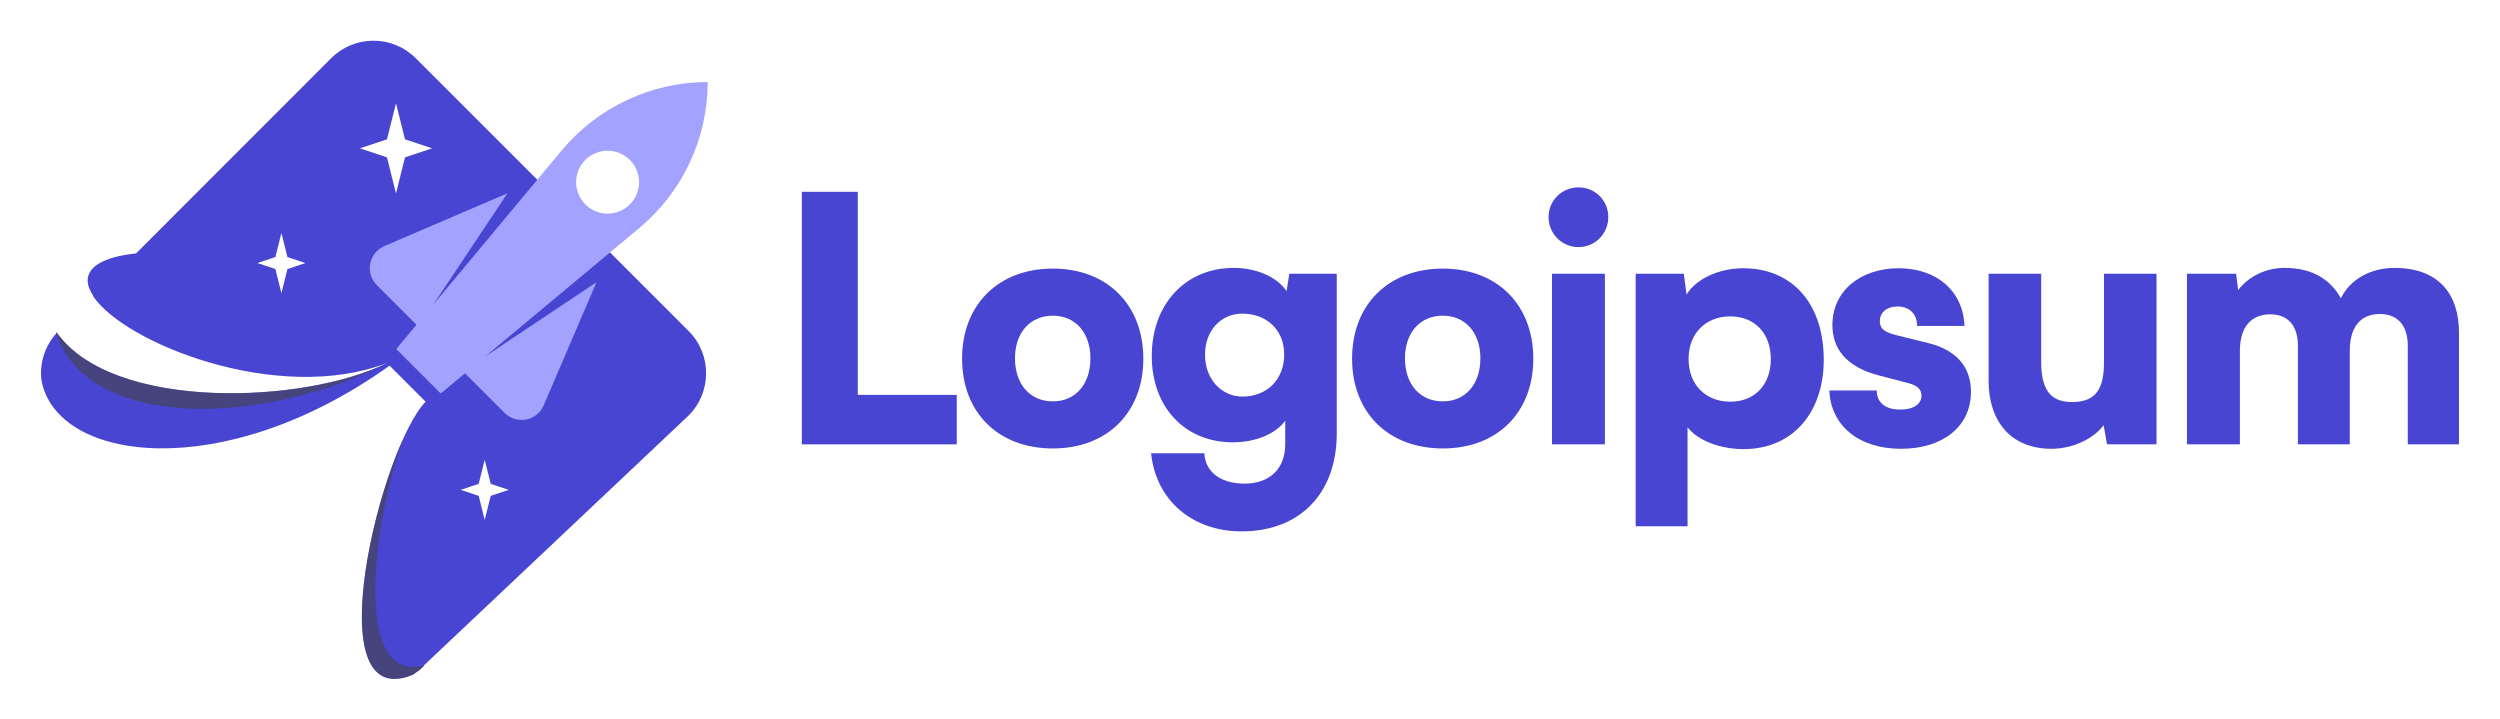
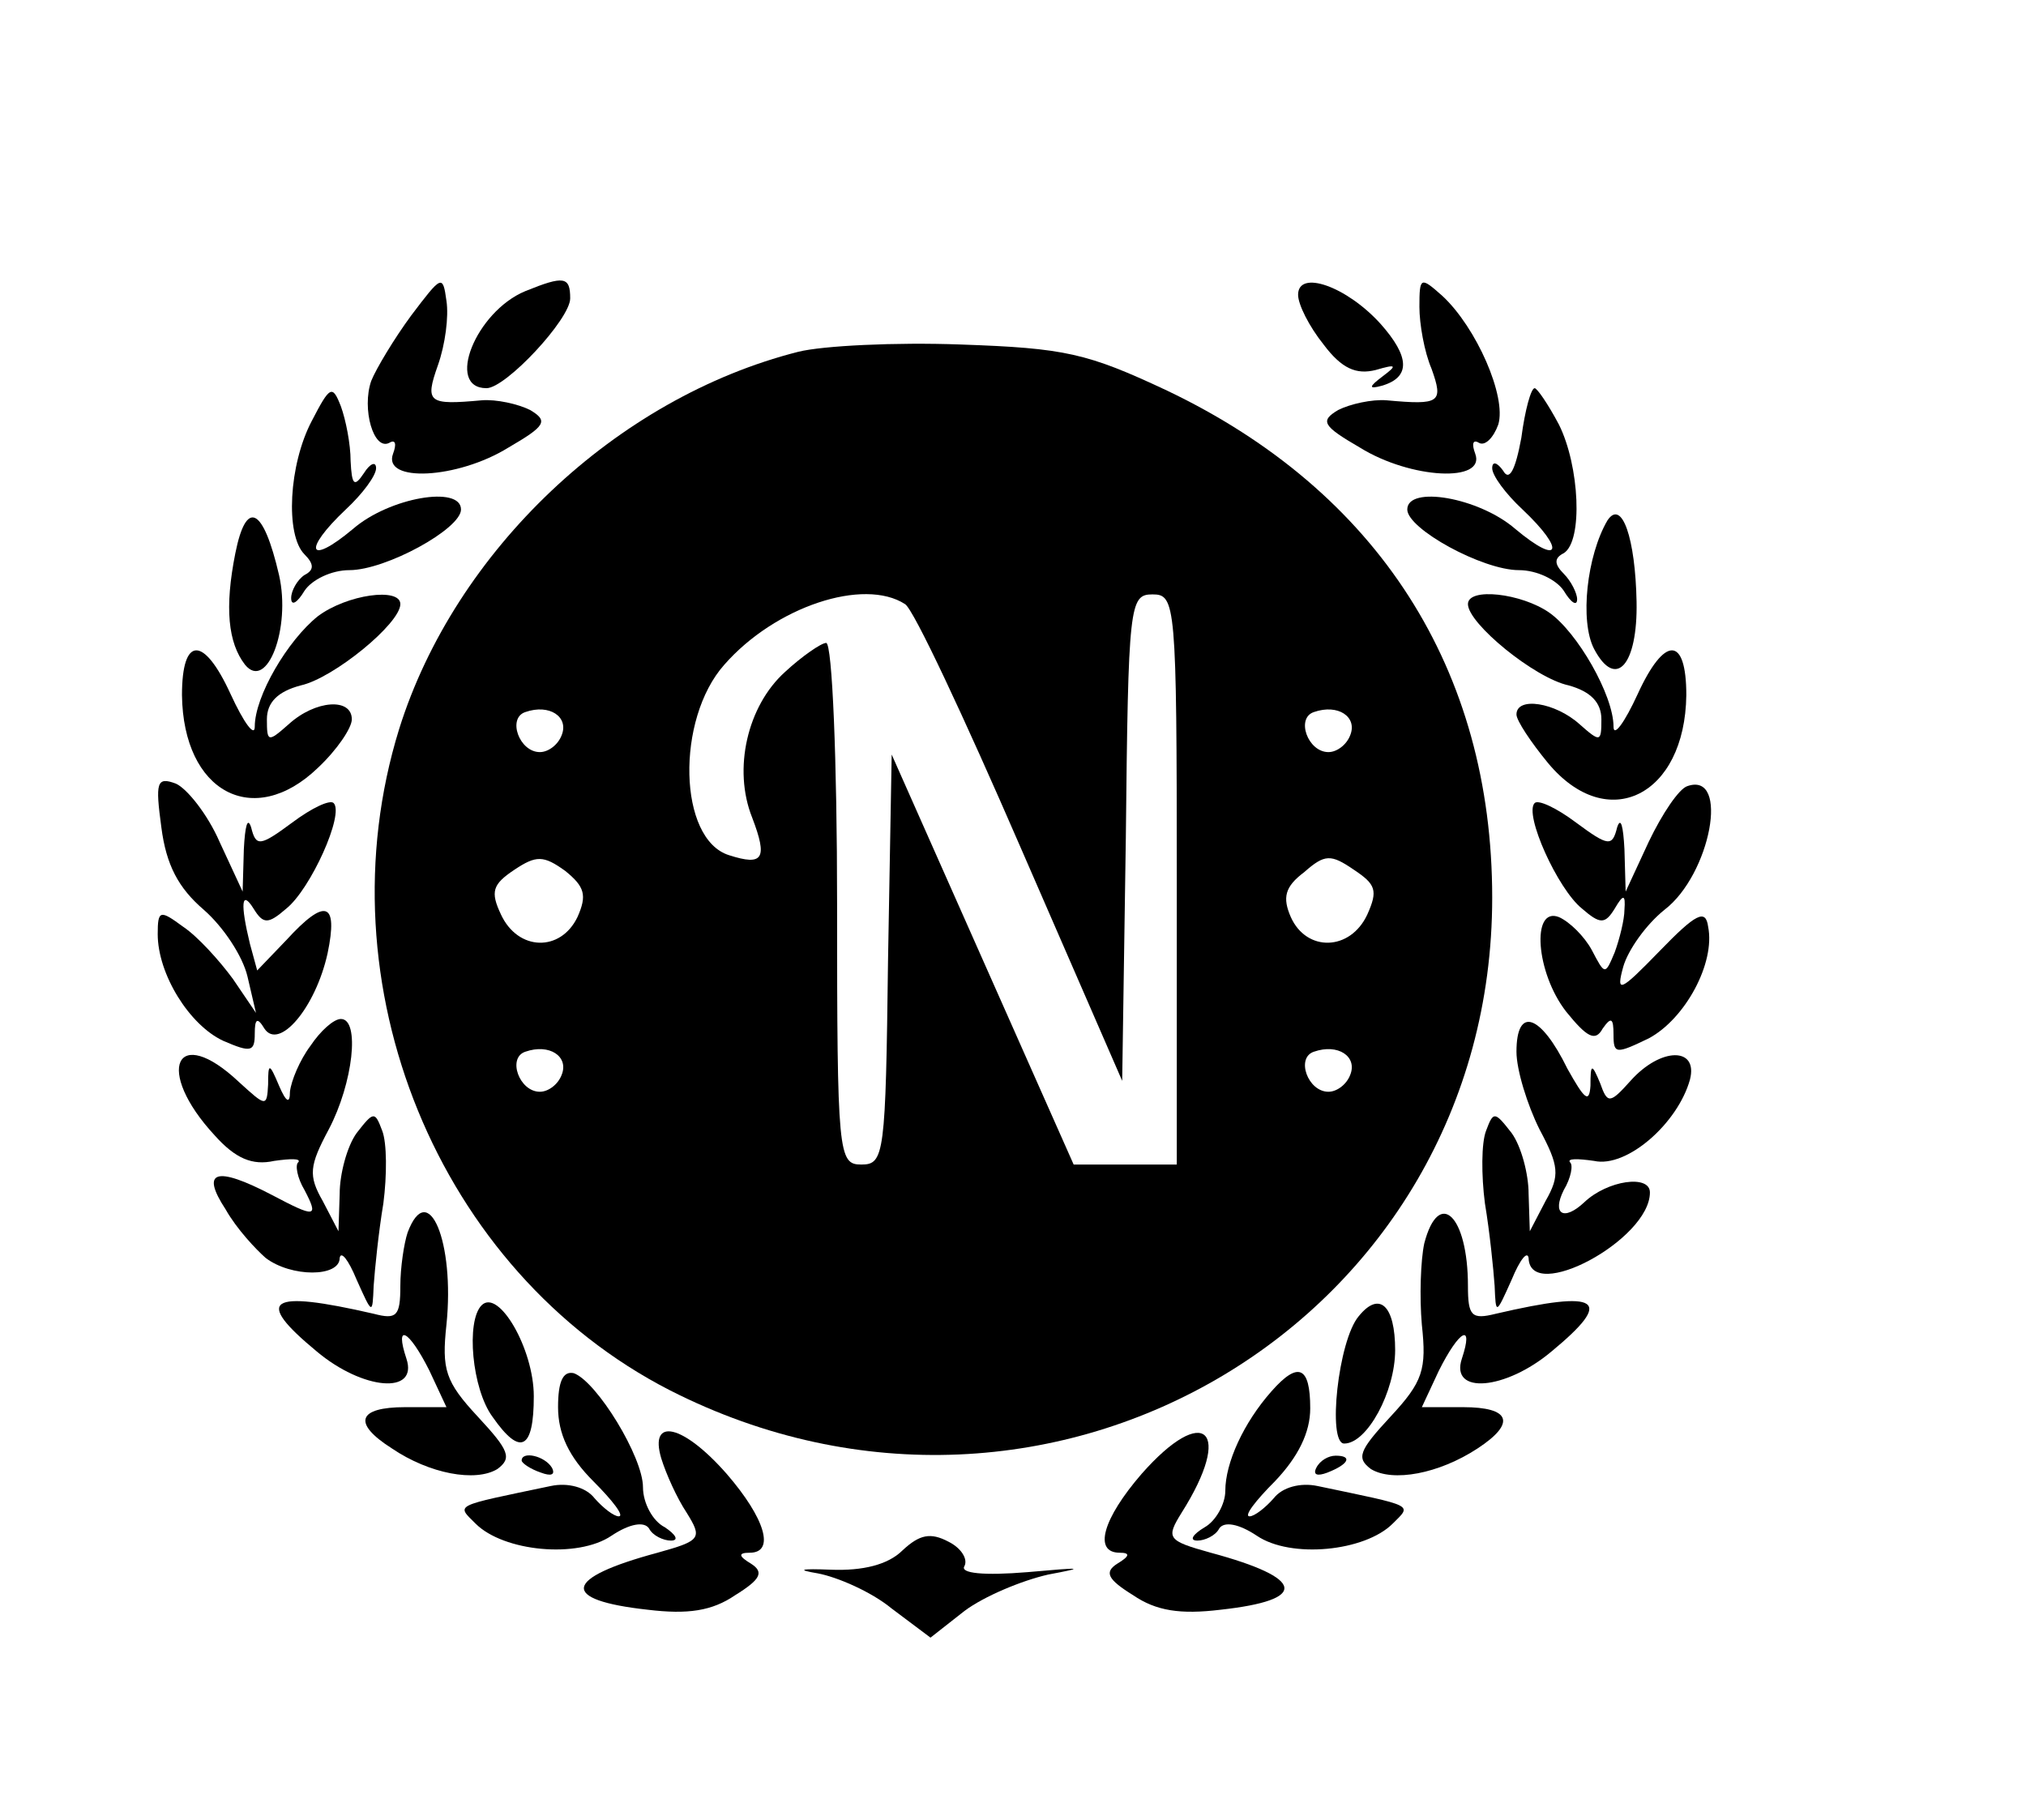
- <svg xmlns="http://www.w3.org/2000/svg" id="logo-33" width="160" height="46" viewBox="0 0 160 46" fill="none">
-   <path fill-rule="evenodd" clip-rule="evenodd" d="M26.605 3.724C25.111 2.231 22.689 2.232 21.196 3.725L8.735 16.192L8.724 16.189L8.685 16.193C8.701 16.201 8.717 16.208 8.733 16.216C6.547 16.445 5.619 17.102 5.609 17.946C5.613 18.259 5.741 18.598 5.978 18.95L5.966 18.962C7.954 21.959 17.799 25.913 24.764 23.234C19.544 25.844 7.25 26.361 3.64 21.294C2.855 22.142 2.527 23.257 2.651 24.328C3.605 29.585 14.269 31.02 24.933 23.402L27.241 25.71C24.369 28.66 20.128 45.797 26.43 43.18C26.58 43.079 26.707 42.988 26.879 42.857L27.16 42.592C27.144 42.596 27.128 42.6 27.112 42.604L43.992 26.668C45.559 25.188 45.595 22.706 44.07 21.183L26.605 3.724ZM24.766 8.917L25.343 6.61L25.92 8.917L27.651 9.494L25.92 10.071L25.343 12.379L24.766 10.071L23.036 9.494L24.766 8.917ZM17.625 16.451L18.01 14.912L18.395 16.451L19.549 16.835L18.395 17.22L18.01 18.759L17.625 17.22L16.472 16.835L17.625 16.451ZM31.021 29.428L30.637 30.966L29.483 31.351L30.637 31.735L31.021 33.274L31.406 31.735L32.56 31.351L31.406 30.966L31.021 29.428Z" class="ccustom" fill="#4845D2" />
-   <path d="M54.898 12.275H51.316V28.439H61.232V25.272H54.898V12.275Z" class="ccustom" fill="#4845D2" />
-   <path d="M61.574 22.956C61.574 26.407 63.89 28.701 67.384 28.701C70.857 28.701 73.173 26.407 73.173 22.956C73.173 19.505 70.857 17.19 67.384 17.19C63.89 17.19 61.574 19.505 61.574 22.956ZM64.96 22.934C64.96 21.296 65.921 20.204 67.384 20.204C68.826 20.204 69.787 21.296 69.787 22.934C69.787 24.595 68.826 25.687 67.384 25.687C65.921 25.687 64.96 24.595 64.96 22.934Z" class="ccustom" fill="#4845D2" />
-   <path d="M73.714 22.782C73.714 26.08 75.854 28.308 78.89 28.308C80.354 28.308 81.621 27.783 82.254 26.932V28.439C82.254 29.946 81.315 30.951 79.655 30.951C78.169 30.951 77.143 30.252 77.077 29.007H73.67C73.976 31.999 76.291 34.008 79.458 34.008C83.193 34.008 85.552 31.584 85.552 27.74V17.518H82.516L82.341 18.631C81.73 17.736 80.441 17.146 78.956 17.146C75.898 17.146 73.714 19.44 73.714 22.782ZM77.121 22.694C77.121 21.122 78.17 20.073 79.502 20.073C81.053 20.073 82.189 21.1 82.189 22.694C82.189 24.289 81.075 25.381 79.524 25.381C78.191 25.381 77.121 24.289 77.121 22.694Z" class="ccustom" fill="#4845D2" />
-   <path d="M86.533 22.956C86.533 26.407 88.848 28.701 92.343 28.701C95.816 28.701 98.131 26.407 98.131 22.956C98.131 19.505 95.816 17.19 92.343 17.19C88.848 17.19 86.533 19.505 86.533 22.956ZM89.918 22.934C89.918 21.296 90.879 20.204 92.343 20.204C93.784 20.204 94.745 21.296 94.745 22.934C94.745 24.595 93.784 25.687 92.343 25.687C90.879 25.687 89.918 24.595 89.918 22.934Z" class="ccustom" fill="#4845D2" />
-   <path d="M101.031 15.814C102.079 15.814 102.931 14.962 102.931 13.892C102.931 12.822 102.079 11.992 101.031 11.992C99.961 11.992 99.109 12.822 99.109 13.892C99.109 14.962 99.961 15.814 101.031 15.814ZM99.327 28.439H102.713V17.518H99.327V28.439Z" class="ccustom" fill="#4845D2" />
-   <path d="M104.683 33.681H108.003V27.347C108.637 28.177 110.078 28.744 111.586 28.744C114.84 28.744 116.806 26.255 116.718 22.803C116.631 19.287 114.6 17.168 111.564 17.168C110.013 17.168 108.55 17.845 107.938 18.85L107.763 17.518H104.683V33.681ZM108.069 22.978C108.069 21.34 109.161 20.248 110.734 20.248C112.328 20.248 113.333 21.362 113.333 22.978C113.333 24.595 112.328 25.708 110.734 25.708C109.161 25.708 108.069 24.616 108.069 22.978Z" class="ccustom" fill="#4845D2" />
-   <path d="M117.077 24.988C117.164 27.194 118.912 28.723 121.664 28.723C124.307 28.723 126.142 27.325 126.142 25.075C126.142 23.459 125.18 22.388 123.389 21.952L121.445 21.471C120.746 21.296 120.31 21.122 120.31 20.554C120.31 19.986 120.768 19.614 121.445 19.614C122.21 19.614 122.712 20.117 122.69 20.86H125.727C125.639 18.588 123.914 17.168 121.511 17.168C119.086 17.168 117.274 18.61 117.274 20.794C117.274 22.257 118.082 23.459 120.244 24.027L122.166 24.529C122.734 24.682 122.974 24.944 122.974 25.315C122.974 25.861 122.472 26.211 121.62 26.211C120.637 26.211 120.113 25.752 120.113 24.988H117.077Z" class="ccustom" fill="#4845D2" />
-   <path d="M131.29 28.723C132.623 28.723 133.955 28.111 134.632 27.215L134.851 28.439H138.018V17.518H134.654V23.197C134.654 24.835 134.173 25.73 132.623 25.73C131.421 25.73 130.635 25.184 130.635 23.153V17.518H127.271V24.376C127.271 26.975 128.713 28.723 131.29 28.723Z" class="ccustom" fill="#4845D2" />
-   <path d="M143.352 28.439V22.476C143.352 20.641 144.335 20.117 145.296 20.117C146.366 20.117 147.065 20.772 147.065 22.126V28.439H150.385V22.476C150.385 20.619 151.346 20.095 152.307 20.095C153.377 20.095 154.098 20.75 154.098 22.126V28.439H157.375V21.296C157.375 18.806 156.064 17.146 153.246 17.146C151.674 17.146 150.385 17.911 149.817 19.09C149.162 17.911 148.026 17.146 146.213 17.146C145.012 17.146 143.898 17.692 143.243 18.566L143.112 17.518H139.966V28.439H143.352Z" class="ccustom" fill="#4845D2" />
-   <path fill-rule="evenodd" clip-rule="evenodd" d="M45.292 5.251C41.683 5.251 38.261 6.854 35.95 9.626L27.732 19.489L32.477 12.37L24.599 15.747C23.599 16.175 23.348 17.479 24.118 18.249L26.653 20.784L25.358 22.337L28.206 25.185L29.759 23.89L32.294 26.425C33.064 27.195 34.368 26.944 34.796 25.944L38.173 18.066L31.054 22.812L40.917 14.592C43.689 12.282 45.292 8.86 45.292 5.251ZM37.461 13.082C38.247 13.869 39.522 13.869 40.309 13.082C41.095 12.296 41.095 11.021 40.309 10.235C39.522 9.448 38.247 9.448 37.461 10.235C36.675 11.021 36.675 12.296 37.461 13.082Z" class="ccompli2" fill="#A3A2FF" />
-   <path opacity="0.6" d="M3.548 21.161C5.433 27.621 16.897 27.284 24.761 23.235C19.495 25.866 7.037 26.369 3.548 21.161Z" fill="#424242" />
-   <path opacity="0.6" d="M26.43 43.18C21.119 45.385 23.296 33.565 25.83 28.024C23.983 32.949 22.405 43.804 27.16 42.592L26.879 42.857C26.707 42.988 26.58 43.079 26.43 43.18Z" fill="#424242" />
+ <svg xmlns="http://www.w3.org/2000/svg" version="1.0" width="167pt" height="150pt" viewBox="0 0 167 150" preserveAspectRatio="xMidYMid meet">
+   <g transform="translate(0,150) scale(0.1,-0.1)" fill="#000000" stroke="none">
+     <path d="M339 1240 c-14 -19 -29 -44 -33 -54 -8 -23 2 -58 15 -51 5 3 6 -1 3 -9 -9 -24 53 -21 95 5 31 18 33 22 18 31 -10 5 -28 9 -40 8 -44 -4 -47 -2 -36 29 6 17 9 40 7 53 -3 22 -4 21 -29 -12z" />
+     <path d="M433 1260 c-41 -17 -66 -80 -32 -80 16 0 69 57 69 74 0 18 -5 19 -37 6z" />
+     <path d="M1070 1257 c0 -8 9 -26 21 -41 15 -20 27 -25 43 -21 17 5 18 4 6 -5 -12 -9 -12 -11 -1 -8 24 7 23 24 -1 51 -28 31 -68 45 -68 24z" />
+     <path d="M1170 1247 c0 -14 4 -37 10 -51 10 -28 7 -30 -37 -26 -12 1 -30 -3 -40 -8 -15 -9 -13 -13 18 -31 42 -26 104 -29 95 -5 -3 8 -2 12 3 9 5 -3 12 4 16 15 7 23 -18 80 -46 106 -18 16 -19 16 -19 -9z" />
+     <path d="M658 1210 c-150 -38 -283 -164 -329 -311 -65 -210 32 -447 223 -545 314 -160 678 58 678 406 0 188 -94 335 -268 418 -66 31 -84 35 -170 38 -54 2 -114 -1 -134 -6z m88 -208 c7 -4 49 -94 95 -200 l84 -193 3 200 c2 193 3 201 22 201 19 0 20 -7 20 -235 l0 -235 -42 0 -43 0 -75 169 -75 169 -3 -169 c-2 -161 -3 -169 -22 -169 -19 0 -20 8 -20 215 0 118 -4 215 -9 215 -4 0 -20 -11 -34 -24 -31 -28 -43 -80 -27 -120 13 -34 9 -40 -19 -31 -42 13 -44 112 -4 157 42 48 115 72 149 50z m-283 -108 c-3 -8 -11 -14 -18 -14 -17 0 -27 28 -12 33 20 7 36 -4 30 -19z m650 0 c-3 -8 -11 -14 -18 -14 -17 0 -27 28 -12 33 20 7 36 -4 30 -19z m-637 -150 c-14 -29 -49 -28 -63 2 -9 19 -7 25 11 37 18 12 24 12 42 -1 16 -13 18 -20 10 -38z m651 2 c-14 -30 -50 -31 -63 -2 -7 16 -5 25 11 37 17 15 22 15 41 2 18 -12 20 -17 11 -37z m-664 -132 c-3 -8 -11 -14 -18 -14 -17 0 -27 28 -12 33 20 7 36 -4 30 -19z m650 0 c-3 -8 -11 -14 -18 -14 -17 0 -27 28 -12 33 20 7 36 -4 30 -19z" />
+     <path d="M257 1153 c-19 -36 -22 -94 -6 -110 8 -8 8 -13 0 -17 -6 -4 -11 -13 -11 -19 0 -7 5 -4 11 6 6 9 22 17 37 17 30 0 92 34 92 50 0 20 -59 10 -89 -16 -37 -31 -42 -18 -6 16 14 13 25 28 25 34 0 6 -5 4 -10 -4 -8 -12 -10 -10 -11 10 0 14 -4 34 -8 45 -7 18 -9 17 -24 -12z" />
+     <path d="M1254 1139 c-5 -27 -10 -36 -15 -27 -5 7 -9 8 -9 2 0 -6 11 -21 25 -34 36 -34 31 -47 -6 -16 -30 26 -89 36 -89 16 0 -16 62 -50 92 -50 15 0 31 -8 37 -17 6 -10 11 -13 11 -7 0 5 -5 15 -11 21 -8 8 -8 13 0 17 16 10 13 72 -4 106 -9 17 -18 30 -20 30 -3 0 -8 -18 -11 -41z" />
+     <path d="M194 1044 c-9 -45 -6 -74 8 -92 18 -22 38 30 28 74 -13 56 -27 63 -36 18z" />
+     <path d="M1325 1071 c-17 -29 -23 -83 -11 -106 18 -34 36 -13 35 39 -1 52 -12 85 -24 67z" />
+     <path d="M262 992 c-25 -20 -52 -66 -52 -91 0 -9 -9 3 -20 27 -22 48 -40 48 -40 -1 1 -80 59 -111 112 -60 16 15 28 33 28 40 0 18 -30 16 -52 -4 -17 -15 -18 -15 -18 4 0 14 9 23 28 28 27 6 82 51 82 67 0 14 -44 8 -68 -10z" />
+     <path d="M1210 1002 c0 -16 55 -61 83 -67 18 -5 27 -14 27 -28 0 -19 -1 -19 -18 -4 -20 18 -52 23 -52 8 0 -5 12 -23 26 -40 49 -59 113 -27 114 56 0 49 -18 49 -40 1 -11 -24 -20 -36 -20 -27 0 26 -30 78 -53 94 -23 16 -67 21 -67 7z" />
+     <path d="M133 818 c4 -31 14 -50 35 -68 16 -14 32 -38 36 -55 l7 -30 -19 28 c-11 15 -29 35 -41 43 -19 14 -21 14 -21 -6 0 -33 26 -75 54 -88 23 -10 26 -9 26 6 0 12 2 14 8 4 12 -18 42 17 52 62 9 43 -2 46 -34 11 l-24 -25 -6 22 c-8 33 -7 45 3 29 8 -13 12 -13 27 0 20 16 48 78 39 87 -3 3 -18 -4 -34 -16 -27 -20 -30 -20 -34 -4 -3 9 -5 1 -6 -18 l-1 -35 -19 41 c-10 23 -27 44 -36 48 -16 6 -17 1 -12 -36z" />
+     <path d="M1391 852 c-7 -2 -21 -23 -32 -46 l-19 -41 -1 35 c-1 19 -3 27 -6 18 -4 -16 -7 -16 -34 4 -16 12 -31 19 -34 16 -9 -9 19 -71 39 -87 15 -13 19 -13 27 0 7 12 9 12 8 -1 0 -8 -4 -24 -8 -35 -8 -19 -8 -19 -19 2 -6 11 -18 23 -27 27 -23 9 -19 -46 6 -78 17 -21 24 -25 30 -14 7 10 9 9 9 -5 0 -16 2 -16 29 -3 30 16 55 62 49 92 -2 15 -10 11 -40 -20 -33 -34 -36 -35 -30 -13 4 14 19 35 34 47 38 29 54 114 19 102z" />
+     <path d="M256 638 c-9 -12 -16 -29 -17 -38 0 -10 -3 -9 -9 5 -8 19 -9 19 -9 1 -1 -19 -2 -18 -24 2 -52 49 -70 10 -20 -44 17 -19 31 -25 49 -21 14 2 22 2 20 -1 -3 -2 -1 -13 5 -23 12 -23 9 -23 -27 -4 -46 24 -59 20 -38 -12 9 -16 25 -33 33 -40 21 -16 61 -16 61 0 1 6 7 -1 14 -18 13 -29 13 -29 14 -5 1 14 4 44 8 68 3 23 3 50 -1 60 -6 16 -7 16 -21 -2 -8 -11 -14 -34 -14 -50 l-1 -31 -13 25 c-12 21 -11 29 5 59 20 38 26 91 10 91 -6 0 -17 -10 -25 -22z" />
+     <path d="M1250 633 c0 -15 9 -44 19 -64 16 -30 17 -38 5 -59 l-13 -25 -1 31 c0 16 -6 39 -14 50 -14 18 -15 18 -21 2 -4 -10 -4 -37 -1 -60 4 -24 7 -54 8 -68 1 -24 1 -24 14 5 7 17 13 24 14 18 1 -38 100 15 100 54 0 15 -35 10 -54 -8 -17 -16 -27 -10 -17 10 6 10 8 21 5 23 -2 3 6 3 20 1 27 -6 69 31 79 67 7 27 -24 27 -49 -1 -17 -19 -19 -19 -25 -2 -7 17 -8 16 -8 -2 -1 -15 -5 -11 -19 14 -22 45 -42 52 -42 14z" />
+     <path d="M336 484 c-3 -9 -6 -29 -6 -44 0 -25 -3 -28 -22 -23 -87 20 -99 12 -47 -31 38 -32 84 -36 74 -6 -10 30 2 24 19 -10 l14 -30 -34 0 c-39 0 -44 -13 -11 -34 31 -21 69 -28 87 -17 12 9 10 15 -16 43 -27 29 -30 39 -26 76 7 68 -15 121 -32 76z" />
+     <path d="M1174 475 c-3 -14 -4 -44 -2 -67 4 -37 1 -47 -26 -76 -26 -28 -28 -34 -16 -43 18 -11 56 -4 88 17 32 21 27 34 -12 34 l-34 0 14 30 c17 34 29 40 19 10 -10 -30 36 -26 74 6 52 43 40 51 -46 31 -20 -5 -23 -2 -23 23 0 58 -24 81 -36 35z" />
+     <path d="M397 424 c-13 -13 -8 -69 9 -92 23 -33 34 -27 34 17 0 39 -29 89 -43 75z" />
+     <path d="M1120 415 c-17 -20 -26 -105 -12 -105 19 0 42 43 42 77 0 37 -13 49 -30 28z" />
+     <path d="M460 340 c0 -22 9 -41 29 -61 16 -16 26 -29 21 -29 -4 0 -13 7 -20 15 -7 9 -22 13 -36 10 -81 -17 -78 -15 -62 -31 23 -23 84 -29 112 -10 15 10 27 12 31 6 3 -6 12 -10 18 -10 7 0 4 5 -5 11 -10 5 -18 20 -18 33 0 25 -38 87 -57 94 -9 2 -13 -7 -13 -28z" />
+     <path d="M1048 353 c-23 -26 -38 -59 -38 -82 0 -11 -8 -25 -17 -30 -10 -6 -13 -11 -6 -11 6 0 15 4 18 10 4 6 16 4 31 -6 28 -19 89 -13 112 10 16 16 19 14 -62 31 -14 3 -29 -1 -36 -10 -7 -8 -16 -15 -20 -15 -5 0 5 13 21 29 19 20 29 40 29 60 0 35 -10 39 -32 14z" />
+     <path d="M545 298 c4 -13 13 -33 21 -45 13 -21 12 -23 -24 -33 -78 -21 -81 -39 -8 -47 33 -4 53 -1 72 12 21 13 24 19 13 26 -10 6 -11 9 -1 9 21 0 13 28 -19 65 -36 41 -64 47 -54 13z" />
+     <path d="M941 285 c-32 -37 -40 -65 -18 -65 9 0 8 -3 -2 -9 -11 -7 -8 -13 13 -26 19 -13 39 -16 72 -12 73 8 70 26 -8 47 -36 10 -37 12 -24 33 43 68 19 91 -33 32z" />
+     <path d="M430 296 c0 -2 7 -7 16 -10 8 -3 12 -2 9 4 -6 10 -25 14 -25 6z" />
+     <path d="M1085 290 c-3 -6 1 -7 9 -4 18 7 21 14 7 14 -6 0 -13 -4 -16 -10z" />
+     <path d="M744 222 c-12 -12 -33 -17 -59 -16 -25 1 -29 0 -11 -3 16 -3 44 -15 61 -29 l32 -24 28 22 c16 12 47 25 69 30 32 6 28 6 -17 2 -36 -3 -56 -1 -52 5 3 6 -3 15 -13 20 -15 8 -24 6 -38 -7z" />
+   </g>
</svg>
